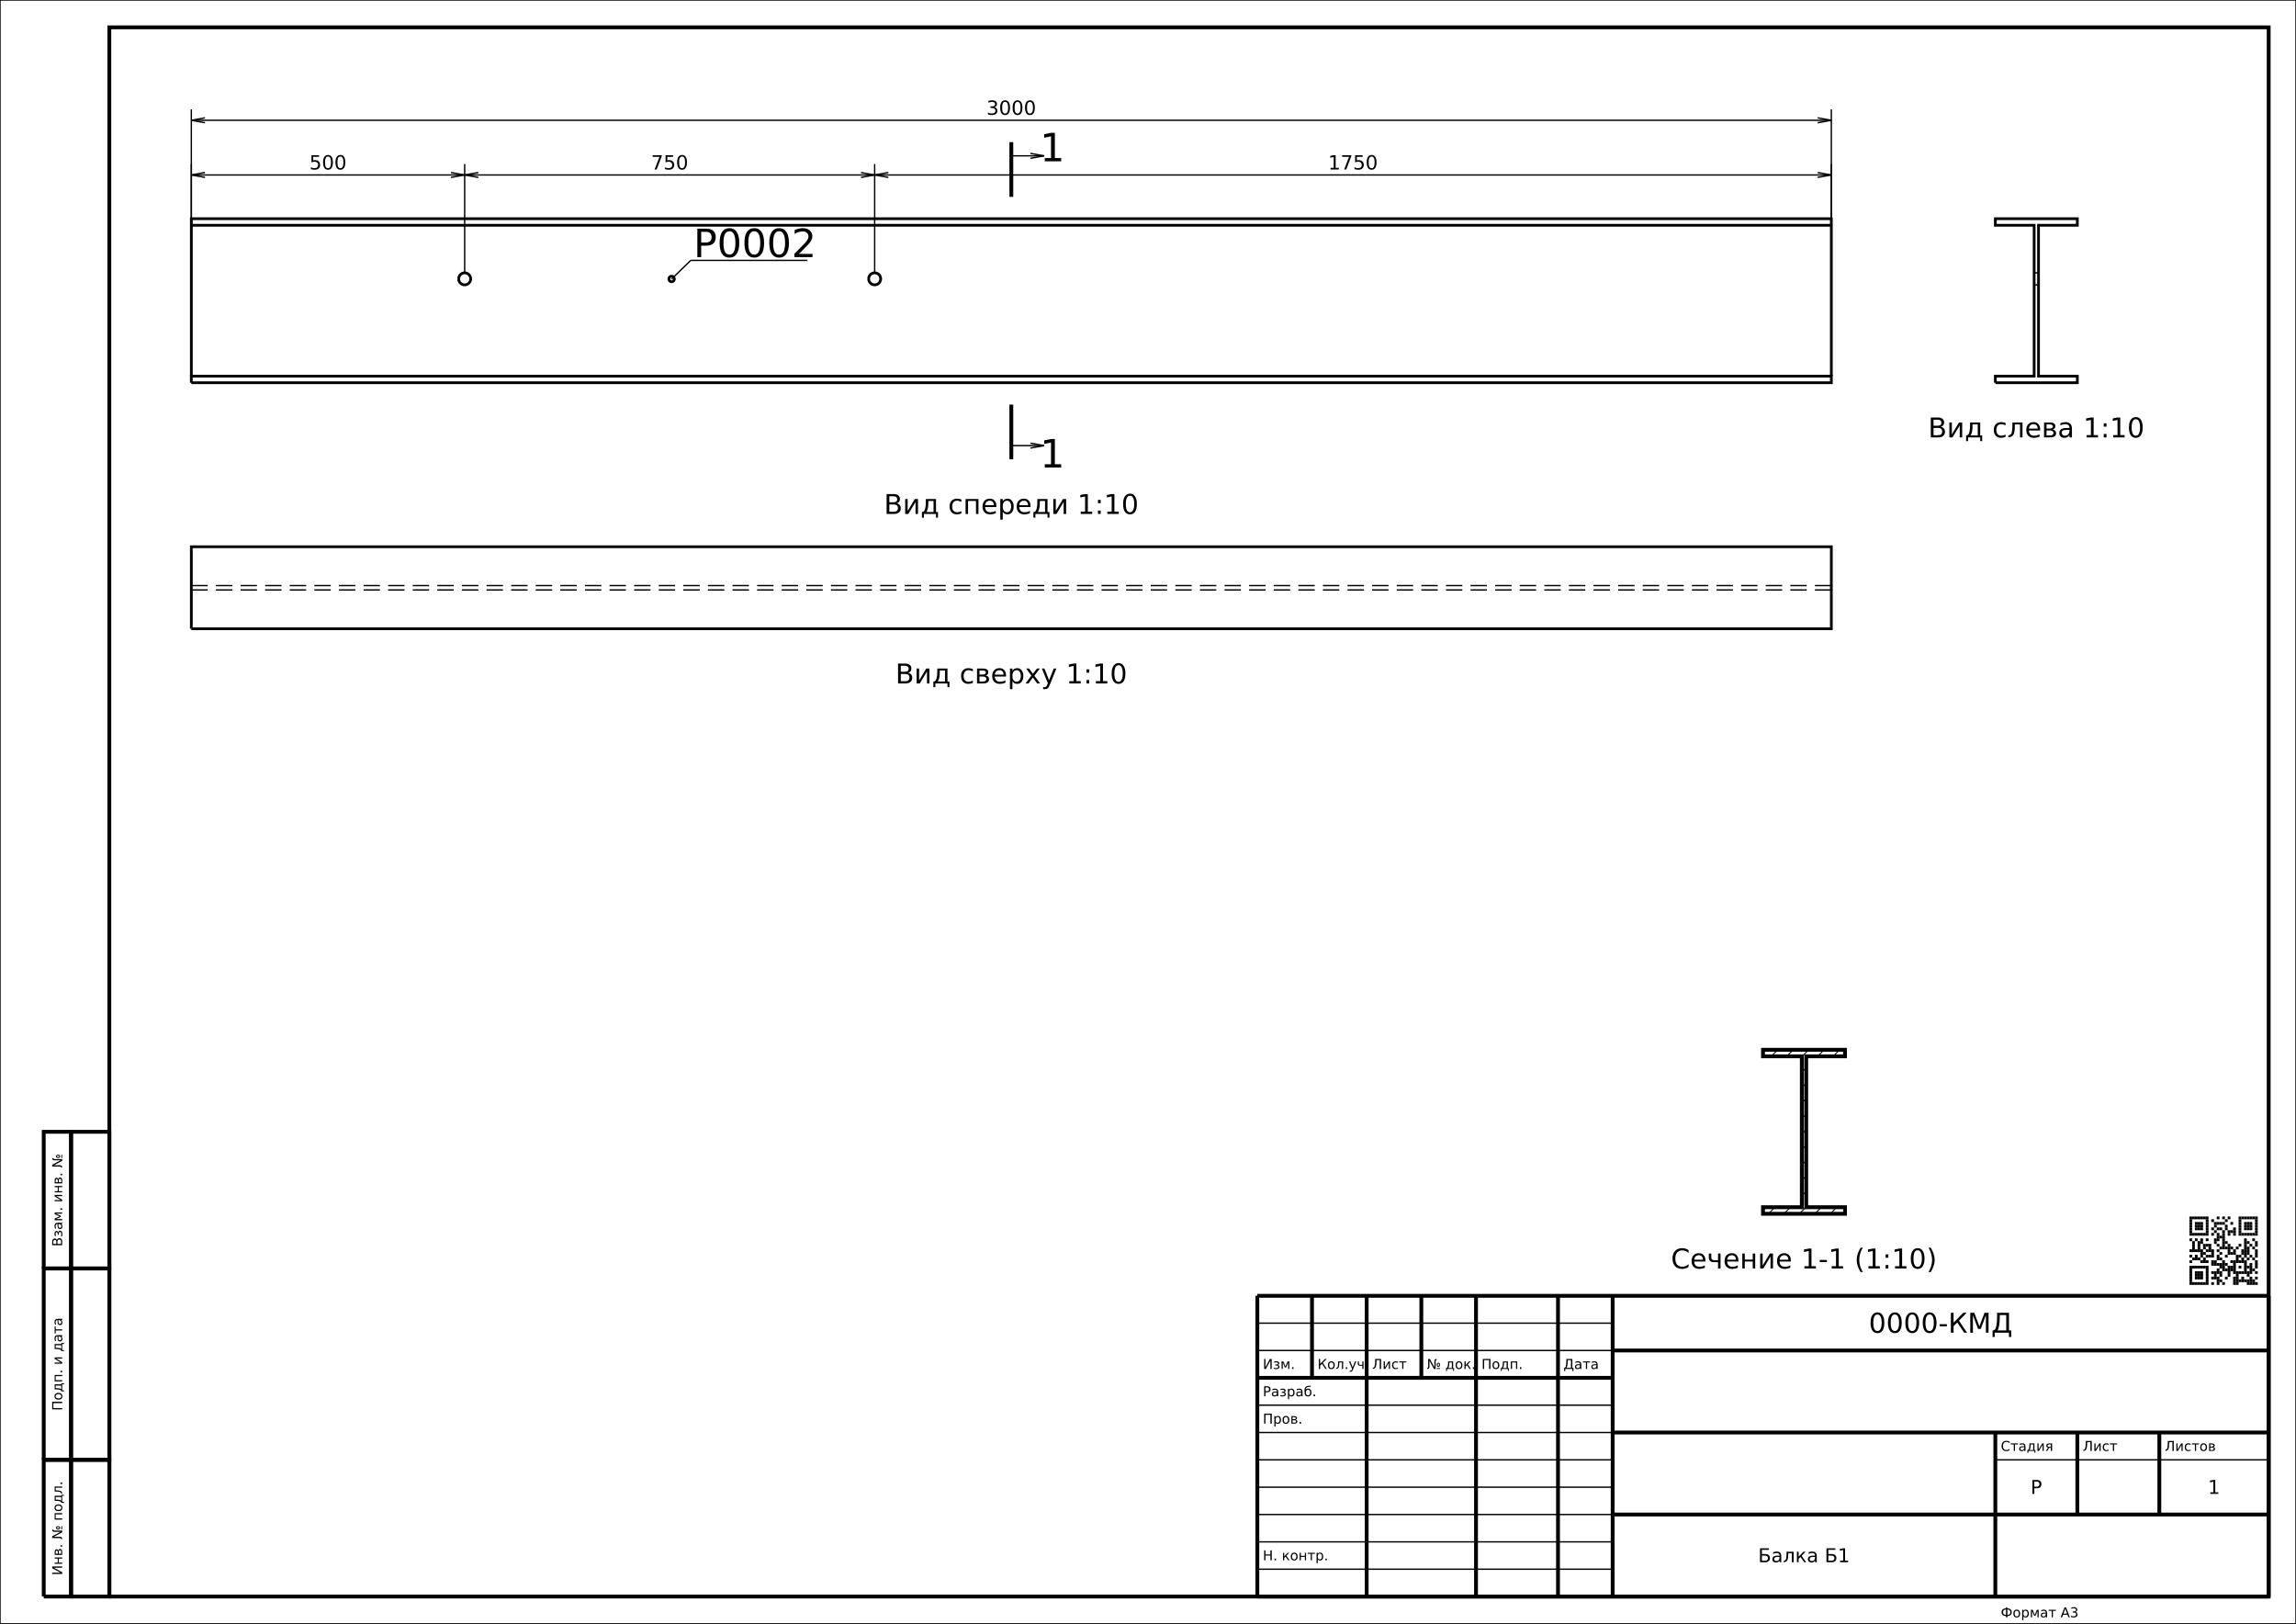
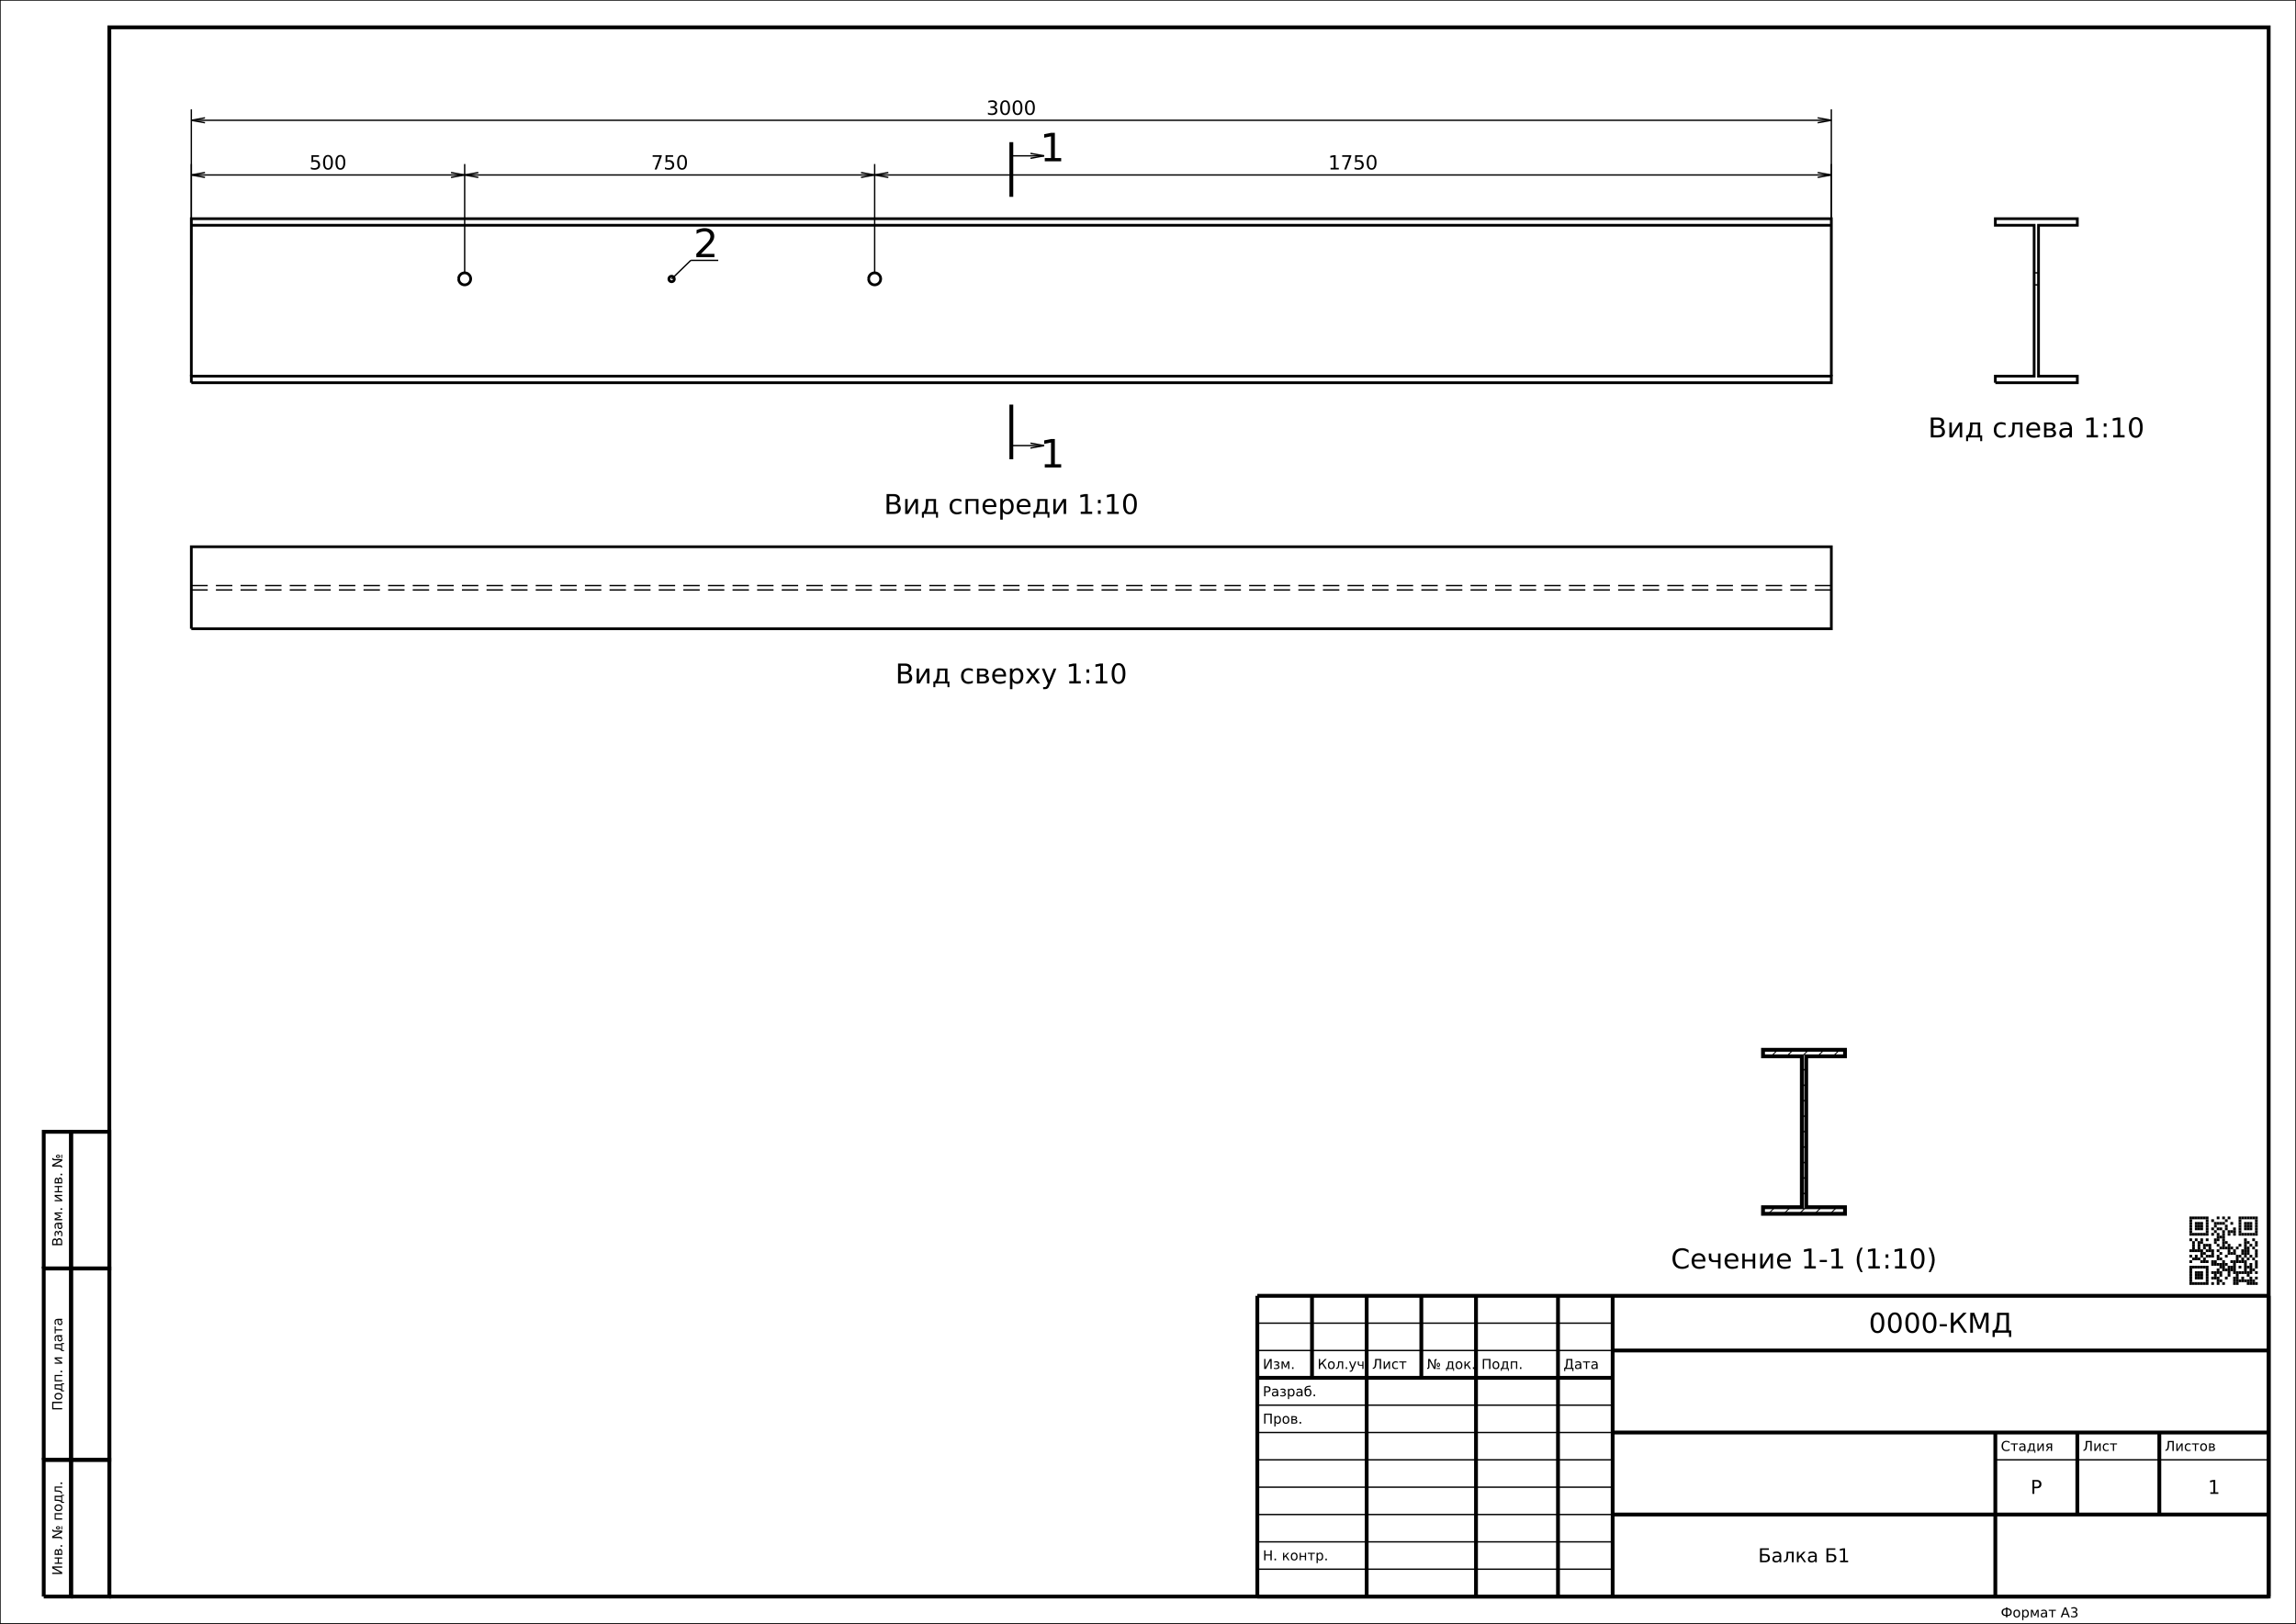
<svg xmlns="http://www.w3.org/2000/svg" width="420mm" height="297mm" viewBox="0 0 420 297" font-family="DejaVu Sans, Arial, sans-serif" data-drawing="900">
  <rect width="420" height="297" fill="#fff" />
  <polyline class="Thin" points="0,297 420,297 420,0 0,0 0,297" fill="none" stroke="#000" stroke-width="0.25" />
  <polyline class="Frame" points="20,292 415,292 415,5 20,5 20,292" fill="none" stroke="#000" stroke-width="0.7" />
  <polyline class="Frame" points="230,292 415,292" fill="none" stroke="#000" stroke-width="0.7" />
  <polyline class="Frame" points="415,292 415,237" fill="none" stroke="#000" stroke-width="0.7" />
  <polyline class="Frame" points="415,237 230,237" fill="none" stroke="#000" stroke-width="0.7" />
  <polyline class="Frame" points="230,237 230,292" fill="none" stroke="#000" stroke-width="0.7" />
  <polyline class="Thin" points="230,287 295,287" fill="none" stroke="#000" stroke-width="0.25" />
  <polyline class="Thin" points="230,282 295,282" fill="none" stroke="#000" stroke-width="0.25" />
  <polyline class="Thin" points="230,277 295,277" fill="none" stroke="#000" stroke-width="0.25" />
  <polyline class="Thin" points="230,272 295,272" fill="none" stroke="#000" stroke-width="0.25" />
  <polyline class="Thin" points="230,267 295,267" fill="none" stroke="#000" stroke-width="0.25" />
  <polyline class="Thin" points="230,262 295,262" fill="none" stroke="#000" stroke-width="0.25" />
  <polyline class="Thin" points="230,257 295,257" fill="none" stroke="#000" stroke-width="0.25" />
  <polyline class="Frame" points="230,252 295,252" fill="none" stroke="#000" stroke-width="0.7" />
  <polyline class="Thin" points="230,247 295,247" fill="none" stroke="#000" stroke-width="0.25" />
  <polyline class="Thin" points="230,242 295,242" fill="none" stroke="#000" stroke-width="0.25" />
  <polyline class="Frame" points="240,252 240,237" fill="none" stroke="#000" stroke-width="0.7" />
  <polyline class="Frame" points="260,252 260,237" fill="none" stroke="#000" stroke-width="0.7" />
  <polyline class="Frame" points="250,292 250,237" fill="none" stroke="#000" stroke-width="0.7" />
  <polyline class="Frame" points="270,292 270,237" fill="none" stroke="#000" stroke-width="0.7" />
  <polyline class="Frame" points="285,292 285,237" fill="none" stroke="#000" stroke-width="0.7" />
  <polyline class="Frame" points="295,292 295,237" fill="none" stroke="#000" stroke-width="0.7" />
  <polyline class="Frame" points="295,247 415,247" fill="none" stroke="#000" stroke-width="0.7" />
  <polyline class="Frame" points="295,262 415,262" fill="none" stroke="#000" stroke-width="0.7" />
  <polyline class="Thin" points="365,267 415,267" fill="none" stroke="#000" stroke-width="0.25" />
  <polyline class="Frame" points="295,277 415,277" fill="none" stroke="#000" stroke-width="0.7" />
  <polyline class="Frame" points="365,292 365,262" fill="none" stroke="#000" stroke-width="0.7" />
  <polyline class="Frame" points="380,277 380,262" fill="none" stroke="#000" stroke-width="0.7" />
  <polyline class="Frame" points="395,277 395,262" fill="none" stroke="#000" stroke-width="0.7" />
  <polyline class="Frame" points="8,292 13,292 13,267 8,267 8,292" fill="none" stroke="#000" stroke-width="0.7" />
  <polyline class="Frame" points="13,292 20,292 20,267 13,267 13,292" fill="none" stroke="#000" stroke-width="0.7" />
  <polyline class="Frame" points="8,267 13,267 13,232 8,232 8,267" fill="none" stroke="#000" stroke-width="0.7" />
  <polyline class="Frame" points="13,267 20,267 20,232 13,232 13,267" fill="none" stroke="#000" stroke-width="0.7" />
  <polyline class="Frame" points="8,232 13,232 13,207 8,207 8,232" fill="none" stroke="#000" stroke-width="0.7" />
  <polyline class="Frame" points="13,232 20,232 20,207 13,207 13,232" fill="none" stroke="#000" stroke-width="0.7" />
  <rect x="400.5" y="222.5" width="0.5" height="0.5" fill="#000" />
  <rect x="401" y="222.5" width="0.5" height="0.5" fill="#000" />
  <rect x="401.5" y="222.5" width="0.5" height="0.5" fill="#000" />
  <rect x="402" y="222.5" width="0.5" height="0.5" fill="#000" />
  <rect x="402.5" y="222.5" width="0.5" height="0.5" fill="#000" />
  <rect x="403" y="222.5" width="0.5" height="0.5" fill="#000" />
  <rect x="403.5" y="222.5" width="0.5" height="0.5" fill="#000" />
  <rect x="405.5" y="222.5" width="0.5" height="0.5" fill="#000" />
  <rect x="406.5" y="222.5" width="0.5" height="0.5" fill="#000" />
  <rect x="407.5" y="222.5" width="0.5" height="0.5" fill="#000" />
  <rect x="409.5" y="222.5" width="0.5" height="0.5" fill="#000" />
  <rect x="410" y="222.5" width="0.5" height="0.5" fill="#000" />
  <rect x="410.5" y="222.5" width="0.5" height="0.5" fill="#000" />
  <rect x="411" y="222.5" width="0.5" height="0.5" fill="#000" />
  <rect x="411.5" y="222.5" width="0.5" height="0.5" fill="#000" />
  <rect x="412" y="222.5" width="0.5" height="0.5" fill="#000" />
  <rect x="412.5" y="222.5" width="0.5" height="0.5" fill="#000" />
  <rect x="400.5" y="223" width="0.5" height="0.5" fill="#000" />
  <rect x="403.5" y="223" width="0.5" height="0.5" fill="#000" />
  <rect x="404.5" y="223" width="0.5" height="0.5" fill="#000" />
  <rect x="407" y="223" width="0.5" height="0.5" fill="#000" />
  <rect x="409.5" y="223" width="0.5" height="0.5" fill="#000" />
  <rect x="412.5" y="223" width="0.5" height="0.5" fill="#000" />
  <rect x="400.5" y="223.5" width="0.5" height="0.5" fill="#000" />
  <rect x="401.5" y="223.5" width="0.5" height="0.5" fill="#000" />
  <rect x="402" y="223.5" width="0.5" height="0.5" fill="#000" />
  <rect x="402.5" y="223.5" width="0.5" height="0.5" fill="#000" />
  <rect x="403.5" y="223.5" width="0.5" height="0.5" fill="#000" />
  <rect x="405" y="223.5" width="0.5" height="0.5" fill="#000" />
  <rect x="405.5" y="223.5" width="0.5" height="0.5" fill="#000" />
  <rect x="406" y="223.5" width="0.5" height="0.5" fill="#000" />
  <rect x="406.5" y="223.5" width="0.5" height="0.5" fill="#000" />
  <rect x="408" y="223.5" width="0.5" height="0.5" fill="#000" />
  <rect x="409.5" y="223.5" width="0.5" height="0.5" fill="#000" />
  <rect x="410.5" y="223.5" width="0.5" height="0.5" fill="#000" />
  <rect x="411" y="223.5" width="0.5" height="0.5" fill="#000" />
  <rect x="411.5" y="223.5" width="0.5" height="0.5" fill="#000" />
  <rect x="412.5" y="223.5" width="0.5" height="0.5" fill="#000" />
  <rect x="400.5" y="224" width="0.5" height="0.5" fill="#000" />
  <rect x="401.5" y="224" width="0.5" height="0.5" fill="#000" />
  <rect x="402" y="224" width="0.5" height="0.5" fill="#000" />
  <rect x="402.5" y="224" width="0.5" height="0.5" fill="#000" />
  <rect x="403.5" y="224" width="0.5" height="0.5" fill="#000" />
  <rect x="405" y="224" width="0.5" height="0.5" fill="#000" />
  <rect x="407" y="224" width="0.5" height="0.5" fill="#000" />
  <rect x="409.5" y="224" width="0.5" height="0.5" fill="#000" />
  <rect x="410.5" y="224" width="0.5" height="0.5" fill="#000" />
  <rect x="411" y="224" width="0.5" height="0.5" fill="#000" />
  <rect x="411.5" y="224" width="0.5" height="0.5" fill="#000" />
  <rect x="412.5" y="224" width="0.5" height="0.5" fill="#000" />
  <rect x="400.5" y="224.5" width="0.5" height="0.5" fill="#000" />
  <rect x="401.5" y="224.5" width="0.5" height="0.5" fill="#000" />
  <rect x="402" y="224.5" width="0.5" height="0.5" fill="#000" />
  <rect x="402.5" y="224.5" width="0.5" height="0.5" fill="#000" />
  <rect x="403.5" y="224.5" width="0.5" height="0.5" fill="#000" />
  <rect x="404.5" y="224.5" width="0.5" height="0.5" fill="#000" />
  <rect x="405.5" y="224.5" width="0.5" height="0.5" fill="#000" />
  <rect x="406" y="224.5" width="0.5" height="0.5" fill="#000" />
  <rect x="407" y="224.5" width="0.5" height="0.5" fill="#000" />
  <rect x="408.5" y="224.5" width="0.5" height="0.5" fill="#000" />
  <rect x="409.5" y="224.5" width="0.5" height="0.5" fill="#000" />
  <rect x="410.5" y="224.5" width="0.5" height="0.5" fill="#000" />
  <rect x="411" y="224.5" width="0.5" height="0.5" fill="#000" />
  <rect x="411.5" y="224.5" width="0.5" height="0.5" fill="#000" />
  <rect x="412.5" y="224.5" width="0.5" height="0.5" fill="#000" />
  <rect x="400.5" y="225" width="0.5" height="0.5" fill="#000" />
  <rect x="403.5" y="225" width="0.5" height="0.5" fill="#000" />
  <rect x="405" y="225" width="0.5" height="0.5" fill="#000" />
  <rect x="406.5" y="225" width="0.5" height="0.5" fill="#000" />
  <rect x="407.5" y="225" width="0.5" height="0.5" fill="#000" />
  <rect x="408" y="225" width="0.5" height="0.5" fill="#000" />
  <rect x="408.5" y="225" width="0.5" height="0.5" fill="#000" />
  <rect x="409.5" y="225" width="0.5" height="0.5" fill="#000" />
  <rect x="412.5" y="225" width="0.5" height="0.5" fill="#000" />
  <rect x="400.5" y="225.5" width="0.5" height="0.5" fill="#000" />
  <rect x="401" y="225.5" width="0.5" height="0.5" fill="#000" />
  <rect x="401.5" y="225.5" width="0.5" height="0.5" fill="#000" />
  <rect x="402" y="225.5" width="0.5" height="0.5" fill="#000" />
  <rect x="402.5" y="225.5" width="0.5" height="0.5" fill="#000" />
  <rect x="403" y="225.5" width="0.5" height="0.5" fill="#000" />
  <rect x="403.5" y="225.5" width="0.5" height="0.5" fill="#000" />
  <rect x="404.5" y="225.5" width="0.5" height="0.5" fill="#000" />
  <rect x="405.5" y="225.5" width="0.5" height="0.5" fill="#000" />
  <rect x="406.5" y="225.5" width="0.5" height="0.5" fill="#000" />
  <rect x="407.5" y="225.5" width="0.5" height="0.5" fill="#000" />
  <rect x="408.5" y="225.5" width="0.5" height="0.5" fill="#000" />
  <rect x="409.5" y="225.5" width="0.5" height="0.5" fill="#000" />
  <rect x="410" y="225.5" width="0.5" height="0.5" fill="#000" />
  <rect x="410.5" y="225.5" width="0.5" height="0.5" fill="#000" />
  <rect x="411" y="225.5" width="0.5" height="0.5" fill="#000" />
  <rect x="411.5" y="225.5" width="0.5" height="0.5" fill="#000" />
  <rect x="412" y="225.5" width="0.5" height="0.5" fill="#000" />
  <rect x="412.5" y="225.5" width="0.5" height="0.5" fill="#000" />
  <rect x="405.5" y="226" width="0.5" height="0.5" fill="#000" />
  <rect x="406" y="226" width="0.5" height="0.5" fill="#000" />
  <rect x="406.5" y="226" width="0.5" height="0.5" fill="#000" />
  <rect x="400.5" y="226.5" width="0.5" height="0.5" fill="#000" />
  <rect x="401.5" y="226.5" width="0.5" height="0.5" fill="#000" />
  <rect x="402.5" y="226.5" width="0.5" height="0.5" fill="#000" />
  <rect x="403.5" y="226.5" width="0.5" height="0.5" fill="#000" />
  <rect x="405" y="226.5" width="0.5" height="0.5" fill="#000" />
  <rect x="405.5" y="226.5" width="0.5" height="0.5" fill="#000" />
  <rect x="406.5" y="226.5" width="0.5" height="0.5" fill="#000" />
  <rect x="410.5" y="226.5" width="0.5" height="0.5" fill="#000" />
  <rect x="412" y="226.5" width="0.5" height="0.5" fill="#000" />
  <rect x="401" y="227" width="0.5" height="0.5" fill="#000" />
  <rect x="402" y="227" width="0.5" height="0.5" fill="#000" />
  <rect x="402.5" y="227" width="0.5" height="0.5" fill="#000" />
  <rect x="405" y="227" width="0.5" height="0.5" fill="#000" />
  <rect x="406.5" y="227" width="0.5" height="0.5" fill="#000" />
  <rect x="407" y="227" width="0.5" height="0.5" fill="#000" />
  <rect x="410.5" y="227" width="0.5" height="0.5" fill="#000" />
  <rect x="411" y="227" width="0.5" height="0.5" fill="#000" />
  <rect x="412.5" y="227" width="0.5" height="0.5" fill="#000" />
  <rect x="401" y="227.5" width="0.5" height="0.5" fill="#000" />
  <rect x="402" y="227.5" width="0.5" height="0.5" fill="#000" />
  <rect x="403" y="227.5" width="0.5" height="0.5" fill="#000" />
  <rect x="403.5" y="227.5" width="0.5" height="0.5" fill="#000" />
  <rect x="404" y="227.5" width="0.5" height="0.5" fill="#000" />
  <rect x="405.5" y="227.5" width="0.5" height="0.5" fill="#000" />
  <rect x="406.5" y="227.5" width="0.5" height="0.5" fill="#000" />
  <rect x="407.5" y="227.5" width="0.5" height="0.5" fill="#000" />
  <rect x="409.5" y="227.5" width="0.5" height="0.5" fill="#000" />
  <rect x="410.5" y="227.5" width="0.5" height="0.5" fill="#000" />
  <rect x="411.5" y="227.5" width="0.5" height="0.5" fill="#000" />
  <rect x="412.5" y="227.5" width="0.5" height="0.5" fill="#000" />
  <rect x="401" y="228" width="0.5" height="0.5" fill="#000" />
  <rect x="402" y="228" width="0.5" height="0.5" fill="#000" />
  <rect x="403" y="228" width="0.5" height="0.5" fill="#000" />
  <rect x="404" y="228" width="0.5" height="0.5" fill="#000" />
  <rect x="406" y="228" width="0.5" height="0.5" fill="#000" />
  <rect x="406.5" y="228" width="0.5" height="0.5" fill="#000" />
  <rect x="407" y="228" width="0.5" height="0.5" fill="#000" />
  <rect x="407.5" y="228" width="0.5" height="0.5" fill="#000" />
  <rect x="408" y="228" width="0.5" height="0.5" fill="#000" />
  <rect x="409" y="228" width="0.5" height="0.5" fill="#000" />
  <rect x="410.5" y="228" width="0.5" height="0.5" fill="#000" />
  <rect x="411" y="228" width="0.5" height="0.5" fill="#000" />
  <rect x="412" y="228" width="0.5" height="0.5" fill="#000" />
  <rect x="400.5" y="228.5" width="0.5" height="0.5" fill="#000" />
  <rect x="401" y="228.5" width="0.5" height="0.5" fill="#000" />
  <rect x="401.5" y="228.5" width="0.5" height="0.5" fill="#000" />
  <rect x="402" y="228.5" width="0.5" height="0.5" fill="#000" />
  <rect x="402.5" y="228.5" width="0.5" height="0.5" fill="#000" />
  <rect x="403.5" y="228.5" width="0.5" height="0.5" fill="#000" />
  <rect x="404" y="228.5" width="0.5" height="0.5" fill="#000" />
  <rect x="404.5" y="228.5" width="0.5" height="0.5" fill="#000" />
  <rect x="405.5" y="228.5" width="0.5" height="0.5" fill="#000" />
  <rect x="407.5" y="228.5" width="0.5" height="0.5" fill="#000" />
  <rect x="408.5" y="228.5" width="0.5" height="0.5" fill="#000" />
  <rect x="410" y="228.5" width="0.5" height="0.5" fill="#000" />
  <rect x="410.5" y="228.5" width="0.5" height="0.5" fill="#000" />
  <rect x="411" y="228.5" width="0.5" height="0.5" fill="#000" />
  <rect x="412.5" y="228.5" width="0.5" height="0.5" fill="#000" />
  <rect x="402.5" y="229" width="0.5" height="0.5" fill="#000" />
  <rect x="403" y="229" width="0.5" height="0.5" fill="#000" />
  <rect x="404.5" y="229" width="0.5" height="0.5" fill="#000" />
  <rect x="406" y="229" width="0.5" height="0.5" fill="#000" />
  <rect x="407.5" y="229" width="0.5" height="0.5" fill="#000" />
  <rect x="408" y="229" width="0.5" height="0.5" fill="#000" />
  <rect x="408.5" y="229" width="0.5" height="0.5" fill="#000" />
  <rect x="410" y="229" width="0.5" height="0.5" fill="#000" />
  <rect x="410.5" y="229" width="0.5" height="0.5" fill="#000" />
  <rect x="411" y="229" width="0.5" height="0.5" fill="#000" />
  <rect x="412.5" y="229" width="0.5" height="0.5" fill="#000" />
  <rect x="400.5" y="229.5" width="0.5" height="0.5" fill="#000" />
  <rect x="401.5" y="229.5" width="0.5" height="0.5" fill="#000" />
  <rect x="402.5" y="229.5" width="0.5" height="0.5" fill="#000" />
  <rect x="403.5" y="229.5" width="0.5" height="0.5" fill="#000" />
  <rect x="404" y="229.5" width="0.5" height="0.5" fill="#000" />
  <rect x="404.5" y="229.5" width="0.5" height="0.5" fill="#000" />
  <rect x="405.5" y="229.5" width="0.5" height="0.5" fill="#000" />
  <rect x="407" y="229.5" width="0.5" height="0.5" fill="#000" />
  <rect x="409" y="229.5" width="0.5" height="0.5" fill="#000" />
  <rect x="409.5" y="229.5" width="0.5" height="0.5" fill="#000" />
  <rect x="410.5" y="229.5" width="0.5" height="0.5" fill="#000" />
  <rect x="411.5" y="229.5" width="0.5" height="0.5" fill="#000" />
  <rect x="412.5" y="229.5" width="0.5" height="0.5" fill="#000" />
  <rect x="401" y="230" width="0.5" height="0.5" fill="#000" />
  <rect x="401.5" y="230" width="0.5" height="0.5" fill="#000" />
  <rect x="402" y="230" width="0.5" height="0.5" fill="#000" />
  <rect x="403" y="230" width="0.5" height="0.5" fill="#000" />
  <rect x="405.5" y="230" width="0.5" height="0.5" fill="#000" />
  <rect x="406" y="230" width="0.5" height="0.5" fill="#000" />
  <rect x="409" y="230" width="0.5" height="0.5" fill="#000" />
  <rect x="410" y="230" width="0.5" height="0.5" fill="#000" />
  <rect x="411" y="230" width="0.5" height="0.5" fill="#000" />
  <rect x="412" y="230" width="0.5" height="0.5" fill="#000" />
  <rect x="400.5" y="230.5" width="0.5" height="0.5" fill="#000" />
  <rect x="402.5" y="230.5" width="0.5" height="0.5" fill="#000" />
  <rect x="403" y="230.5" width="0.5" height="0.5" fill="#000" />
  <rect x="403.5" y="230.5" width="0.5" height="0.5" fill="#000" />
  <rect x="404.5" y="230.5" width="0.5" height="0.5" fill="#000" />
  <rect x="405" y="230.5" width="0.5" height="0.5" fill="#000" />
  <rect x="406.5" y="230.5" width="0.5" height="0.5" fill="#000" />
  <rect x="408" y="230.5" width="0.5" height="0.5" fill="#000" />
  <rect x="408.5" y="230.5" width="0.5" height="0.5" fill="#000" />
  <rect x="409" y="230.5" width="0.5" height="0.5" fill="#000" />
  <rect x="409.5" y="230.5" width="0.5" height="0.5" fill="#000" />
  <rect x="410" y="230.5" width="0.5" height="0.5" fill="#000" />
  <rect x="410.5" y="230.5" width="0.5" height="0.5" fill="#000" />
  <rect x="412.5" y="230.5" width="0.5" height="0.5" fill="#000" />
  <rect x="404.5" y="231" width="0.5" height="0.5" fill="#000" />
  <rect x="405" y="231" width="0.5" height="0.5" fill="#000" />
  <rect x="405.5" y="231" width="0.5" height="0.5" fill="#000" />
  <rect x="406" y="231" width="0.5" height="0.5" fill="#000" />
  <rect x="406.5" y="231" width="0.5" height="0.5" fill="#000" />
  <rect x="407" y="231" width="0.5" height="0.5" fill="#000" />
  <rect x="408.5" y="231" width="0.5" height="0.5" fill="#000" />
  <rect x="410.5" y="231" width="0.5" height="0.5" fill="#000" />
  <rect x="411.5" y="231" width="0.5" height="0.5" fill="#000" />
  <rect x="412.5" y="231" width="0.5" height="0.5" fill="#000" />
  <rect x="400.5" y="231.5" width="0.5" height="0.5" fill="#000" />
  <rect x="401" y="231.5" width="0.5" height="0.5" fill="#000" />
  <rect x="401.5" y="231.5" width="0.5" height="0.5" fill="#000" />
  <rect x="402" y="231.5" width="0.5" height="0.5" fill="#000" />
  <rect x="402.5" y="231.5" width="0.5" height="0.5" fill="#000" />
  <rect x="403" y="231.5" width="0.5" height="0.5" fill="#000" />
  <rect x="403.5" y="231.5" width="0.5" height="0.5" fill="#000" />
  <rect x="406" y="231.5" width="0.5" height="0.5" fill="#000" />
  <rect x="406.5" y="231.5" width="0.5" height="0.5" fill="#000" />
  <rect x="407.5" y="231.5" width="0.5" height="0.5" fill="#000" />
  <rect x="408" y="231.5" width="0.5" height="0.5" fill="#000" />
  <rect x="408.5" y="231.5" width="0.5" height="0.5" fill="#000" />
  <rect x="409.5" y="231.5" width="0.5" height="0.5" fill="#000" />
  <rect x="410.5" y="231.5" width="0.5" height="0.5" fill="#000" />
  <rect x="411" y="231.5" width="0.5" height="0.5" fill="#000" />
  <rect x="411.5" y="231.5" width="0.5" height="0.5" fill="#000" />
  <rect x="412.5" y="231.5" width="0.5" height="0.5" fill="#000" />
  <rect x="400.5" y="232" width="0.5" height="0.5" fill="#000" />
  <rect x="403.5" y="232" width="0.5" height="0.5" fill="#000" />
  <rect x="405.5" y="232" width="0.5" height="0.5" fill="#000" />
  <rect x="406.5" y="232" width="0.5" height="0.5" fill="#000" />
  <rect x="407" y="232" width="0.5" height="0.5" fill="#000" />
  <rect x="407.5" y="232" width="0.5" height="0.5" fill="#000" />
  <rect x="408" y="232" width="0.5" height="0.5" fill="#000" />
  <rect x="408.5" y="232" width="0.5" height="0.5" fill="#000" />
  <rect x="410.5" y="232" width="0.5" height="0.5" fill="#000" />
  <rect x="411.5" y="232" width="0.5" height="0.5" fill="#000" />
  <rect x="412" y="232" width="0.5" height="0.5" fill="#000" />
  <rect x="400.5" y="232.5" width="0.5" height="0.5" fill="#000" />
  <rect x="401.5" y="232.5" width="0.5" height="0.5" fill="#000" />
  <rect x="402" y="232.5" width="0.5" height="0.5" fill="#000" />
  <rect x="402.5" y="232.5" width="0.5" height="0.5" fill="#000" />
  <rect x="403.5" y="232.5" width="0.5" height="0.5" fill="#000" />
  <rect x="404.5" y="232.5" width="0.5" height="0.5" fill="#000" />
  <rect x="405" y="232.5" width="0.5" height="0.5" fill="#000" />
  <rect x="405.5" y="232.5" width="0.5" height="0.5" fill="#000" />
  <rect x="406" y="232.5" width="0.5" height="0.5" fill="#000" />
  <rect x="407.5" y="232.5" width="0.5" height="0.5" fill="#000" />
  <rect x="408.5" y="232.5" width="0.5" height="0.5" fill="#000" />
  <rect x="409" y="232.5" width="0.5" height="0.5" fill="#000" />
  <rect x="409.5" y="232.5" width="0.5" height="0.5" fill="#000" />
  <rect x="410" y="232.5" width="0.5" height="0.5" fill="#000" />
  <rect x="410.5" y="232.5" width="0.5" height="0.5" fill="#000" />
  <rect x="411" y="232.5" width="0.5" height="0.5" fill="#000" />
  <rect x="411.5" y="232.5" width="0.5" height="0.5" fill="#000" />
  <rect x="412.5" y="232.5" width="0.5" height="0.5" fill="#000" />
  <rect x="400.5" y="233" width="0.5" height="0.5" fill="#000" />
  <rect x="401.5" y="233" width="0.5" height="0.5" fill="#000" />
  <rect x="402" y="233" width="0.5" height="0.5" fill="#000" />
  <rect x="402.5" y="233" width="0.5" height="0.5" fill="#000" />
  <rect x="403.5" y="233" width="0.5" height="0.5" fill="#000" />
  <rect x="405" y="233" width="0.5" height="0.5" fill="#000" />
  <rect x="406" y="233" width="0.5" height="0.5" fill="#000" />
  <rect x="407.5" y="233" width="0.5" height="0.5" fill="#000" />
  <rect x="409" y="233" width="0.5" height="0.5" fill="#000" />
  <rect x="411" y="233" width="0.5" height="0.5" fill="#000" />
  <rect x="400.5" y="233.5" width="0.5" height="0.5" fill="#000" />
  <rect x="401.5" y="233.5" width="0.5" height="0.5" fill="#000" />
  <rect x="402" y="233.5" width="0.5" height="0.5" fill="#000" />
  <rect x="402.5" y="233.5" width="0.5" height="0.5" fill="#000" />
  <rect x="403.5" y="233.5" width="0.5" height="0.5" fill="#000" />
  <rect x="404.5" y="233.5" width="0.5" height="0.5" fill="#000" />
  <rect x="405" y="233.5" width="0.5" height="0.5" fill="#000" />
  <rect x="405.5" y="233.5" width="0.5" height="0.5" fill="#000" />
  <rect x="407" y="233.5" width="0.5" height="0.5" fill="#000" />
  <rect x="408.5" y="233.5" width="0.5" height="0.5" fill="#000" />
  <rect x="409" y="233.5" width="0.5" height="0.5" fill="#000" />
  <rect x="410" y="233.5" width="0.5" height="0.5" fill="#000" />
  <rect x="411.5" y="233.5" width="0.5" height="0.5" fill="#000" />
  <rect x="412.5" y="233.5" width="0.5" height="0.5" fill="#000" />
  <rect x="400.5" y="234" width="0.5" height="0.5" fill="#000" />
  <rect x="403.5" y="234" width="0.5" height="0.5" fill="#000" />
  <rect x="405.5" y="234" width="0.5" height="0.5" fill="#000" />
  <rect x="406" y="234" width="0.5" height="0.5" fill="#000" />
  <rect x="408.5" y="234" width="0.5" height="0.5" fill="#000" />
  <rect x="409" y="234" width="0.5" height="0.5" fill="#000" />
  <rect x="409.5" y="234" width="0.5" height="0.5" fill="#000" />
  <rect x="410" y="234" width="0.5" height="0.5" fill="#000" />
  <rect x="410.5" y="234" width="0.5" height="0.5" fill="#000" />
  <rect x="411" y="234" width="0.5" height="0.5" fill="#000" />
  <rect x="411.5" y="234" width="0.5" height="0.5" fill="#000" />
  <rect x="412" y="234" width="0.5" height="0.5" fill="#000" />
  <rect x="400.5" y="234.5" width="0.5" height="0.5" fill="#000" />
  <rect x="401" y="234.5" width="0.5" height="0.5" fill="#000" />
  <rect x="401.5" y="234.5" width="0.5" height="0.5" fill="#000" />
  <rect x="402" y="234.5" width="0.5" height="0.5" fill="#000" />
  <rect x="402.5" y="234.5" width="0.5" height="0.5" fill="#000" />
  <rect x="403" y="234.5" width="0.5" height="0.5" fill="#000" />
  <rect x="403.5" y="234.5" width="0.5" height="0.5" fill="#000" />
  <rect x="404.5" y="234.5" width="0.5" height="0.5" fill="#000" />
  <rect x="405.5" y="234.5" width="0.5" height="0.5" fill="#000" />
  <rect x="406.5" y="234.5" width="0.5" height="0.5" fill="#000" />
  <rect x="408.5" y="234.5" width="0.5" height="0.5" fill="#000" />
  <rect x="409" y="234.5" width="0.5" height="0.5" fill="#000" />
  <rect x="411" y="234.5" width="0.5" height="0.5" fill="#000" />
  <rect x="411.5" y="234.5" width="0.5" height="0.5" fill="#000" />
  <rect x="412" y="234.5" width="0.5" height="0.5" fill="#000" />
  <rect x="412.5" y="234.5" width="0.5" height="0.5" fill="#000" />
  <g class="view" data-view="1">
    <polyline class="Visible" data-object="8" points="35,70 35,68.8 335,68.8 335,70 35,70" fill="none" stroke="#000" stroke-width="0.5" />
    <polyline class="Visible" data-object="8" points="35,68.8 35,40 335,40 335,68.8" fill="none" stroke="#000" stroke-width="0.5" />
    <polyline class="Visible" data-object="8" points="35,41.2 335,41.2" fill="none" stroke="#000" stroke-width="0.5" />
    <polyline class="Visible" data-object="8" points="83.9,51.003 83.921,50.786 83.982,50.583 84.081,50.395 84.219,50.226 84.387,50.087 84.574,49.986 84.783,49.922 85,49.9 85.217,49.922 85.42,49.983 85.613,50.087 85.777,50.221 85.915,50.39 86.015,50.577 86.078,50.779 86.1,50.997 86.08,51.208 86.018,51.417 85.919,51.605 85.781,51.774 85.618,51.91 85.426,52.014 85.217,52.078 85,52.1 84.789,52.08 84.58,52.017 84.393,51.917 84.223,51.779 84.088,51.616 83.985,51.423 83.922,51.221 83.9,51.003" fill="none" stroke="#000" stroke-width="0.5" />
    <polyline class="Visible" data-object="8" points="158.9,51.003 158.922,51.221 158.985,51.423 159.085,51.61 159.223,51.779 159.393,51.917 159.586,52.019 159.789,52.08 160.007,52.1 160.217,52.078 160.426,52.014 160.618,51.91 160.781,51.774 160.919,51.605 161.018,51.417 161.08,51.208 161.1,50.997 161.078,50.779 161.013,50.571 160.908,50.379 160.772,50.216 160.602,50.079 160.414,49.981 160.204,49.919 159.993,49.9 159.783,49.922 159.574,49.986 159.382,50.09 159.219,50.226 159.081,50.395 158.982,50.583 158.921,50.786 158.9,51.003" fill="none" stroke="#000" stroke-width="0.5" />
    <polyline class="Visible" points="123.358,51.023 123.354,50.958 123.341,50.893 123.32,50.832 123.291,50.773 123.255,50.719 123.211,50.669 123.162,50.626 123.108,50.59 123.049,50.561 122.987,50.54 122.923,50.527 122.858,50.523 122.793,50.527 122.728,50.54 122.666,50.561 122.608,50.59 122.553,50.626 122.504,50.669 122.461,50.719 122.425,50.773 122.396,50.832 122.375,50.893 122.362,50.958 122.358,51.023 122.362,51.088 122.375,51.152 122.396,51.214 122.425,51.273 122.461,51.327 122.504,51.376 122.553,51.42 122.608,51.456 122.666,51.485 122.728,51.506 122.793,51.519 122.858,51.523 122.923,51.519 122.987,51.506 123.049,51.485 123.108,51.456 123.162,51.42 123.211,51.376 123.255,51.327 123.291,51.273 123.32,51.214 123.341,51.152 123.354,51.088 123.358,51.023" fill="none" stroke="#000" stroke-width="0.5" />
    <polyline class="Section" points="185,74 185,84" fill="none" stroke="#000" stroke-width="0.7" />
    <polyline class="Section" points="185,36 185,26" fill="none" stroke="#000" stroke-width="0.7" />
    <polyline class="Thin" data-object="8" points="122.858,51.023 126.358,47.623" fill="none" stroke="#000" stroke-width="0.25" />
-     <polyline class="Thin" data-object="8" points="126.358,47.623 147.701,47.623" fill="none" stroke="#000" stroke-width="0.25" />
+     <polyline class="Thin" data-object="8" points="126.358,47.623 131.386,47.623" fill="none" stroke="#000" stroke-width="0.25" />
    <polyline class="Thin" points="185,81.5 191,81.5" fill="none" stroke="#000" stroke-width="0.25" />
    <polyline class="Thin" points="188.5,81.05 191,81.5 188.5,81.95" fill="none" stroke="#000" stroke-width="0.25" />
    <polyline class="Thin" points="185,28.5 191,28.5" fill="none" stroke="#000" stroke-width="0.25" />
    <polyline class="Thin" points="188.5,28.05 191,28.5 188.5,28.95" fill="none" stroke="#000" stroke-width="0.25" />
    <text x="185" y="94" font-size="5" text-anchor="middle" fill="#000">Вид спереди 1:10</text>
-     <text x="126.858" y="47.023" font-size="7.143" text-anchor="start" fill="#000" data-object="8">P0002</text>
+     <text x="126.858" y="47.023" font-size="7.143" text-anchor="start" fill="#000" data-object="8">2</text>
    <text x="192.5" y="85.5" font-size="7.143" text-anchor="middle" fill="#000">1</text>
    <text x="192.5" y="29.5" font-size="7.143" text-anchor="middle" fill="#000">1</text>
  </g>
  <g class="view" data-view="2">
    <polyline class="Hidden" data-object="8" points="35,107.9 335,107.9" fill="none" stroke="#000" stroke-width="0.25" stroke-dasharray="3 1.5" />
    <polyline class="Hidden" data-object="8" points="35,107.1 335,107.1" fill="none" stroke="#000" stroke-width="0.25" stroke-dasharray="3 1.5" />
    <polyline class="Visible" data-object="8" points="35,115 35,100 335,100 335,115 35,115" fill="none" stroke="#000" stroke-width="0.5" />
    <text x="185" y="125" font-size="5" text-anchor="middle" fill="#000">Вид сверху 1:10</text>
  </g>
  <g class="view" data-view="3">
    <polyline class="Hidden" data-object="8" points="372.1,52.1 372.9,52.1" fill="none" stroke="#000" stroke-width="0.25" stroke-dasharray="3 1.5" />
    <polyline class="Hidden" data-object="8" points="372.1,49.9 372.9,49.9" fill="none" stroke="#000" stroke-width="0.25" stroke-dasharray="3 1.5" />
    <polyline class="Visible" data-object="8" points="365,70 365,68.8 372.1,68.8 372.1,41.2 365,41.2 365,40 380,40 380,41.2 372.9,41.2 372.9,68.8 380,68.8 380,70 365,70" fill="none" stroke="#000" stroke-width="0.5" />
    <text x="372.5" y="80" font-size="5" text-anchor="middle" fill="#000">Вид слева 1:10</text>
  </g>
  <g class="view" data-view="4">
    <polyline class="Hatch" data-object="8" points="334.799,222 335.999,220.8" fill="none" stroke="#000" stroke-width="0.18" />
    <polyline class="Hatch" data-object="8" points="331.971,222 333.171,220.8" fill="none" stroke="#000" stroke-width="0.18" />
    <polyline class="Hatch" data-object="8" points="329.142,222 330.4,220.742" fill="none" stroke="#000" stroke-width="0.18" />
    <polyline class="Hatch" data-object="8" points="326.314,222 327.514,220.8" fill="none" stroke="#000" stroke-width="0.18" />
    <polyline class="Hatch" data-object="8" points="329.6,218.714 330.4,217.914" fill="none" stroke="#000" stroke-width="0.18" />
    <polyline class="Hatch" data-object="8" points="323.485,222 324.685,220.8" fill="none" stroke="#000" stroke-width="0.18" />
    <polyline class="Hatch" data-object="8" points="329.6,215.885 330.4,215.085" fill="none" stroke="#000" stroke-width="0.18" />
    <polyline class="Hatch" data-object="8" points="329.6,213.057 330.4,212.257" fill="none" stroke="#000" stroke-width="0.18" />
    <polyline class="Hatch" data-object="8" points="329.6,210.228 330.4,209.428" fill="none" stroke="#000" stroke-width="0.18" />
    <polyline class="Hatch" data-object="8" points="329.6,207.4 330.4,206.6" fill="none" stroke="#000" stroke-width="0.18" />
    <polyline class="Hatch" data-object="8" points="329.6,204.572 330.4,203.772" fill="none" stroke="#000" stroke-width="0.18" />
    <polyline class="Hatch" data-object="8" points="329.6,201.743 330.4,200.943" fill="none" stroke="#000" stroke-width="0.18" />
    <polyline class="Hatch" data-object="8" points="329.6,198.915 330.4,198.115" fill="none" stroke="#000" stroke-width="0.18" />
    <polyline class="Hatch" data-object="8" points="335.315,193.2 336.515,192" fill="none" stroke="#000" stroke-width="0.18" />
    <polyline class="Hatch" data-object="8" points="329.6,196.086 330.4,195.286" fill="none" stroke="#000" stroke-width="0.18" />
    <polyline class="Hatch" data-object="8" points="332.486,193.2 333.686,192" fill="none" stroke="#000" stroke-width="0.18" />
    <polyline class="Hatch" data-object="8" points="329.6,193.258 330.858,192" fill="none" stroke="#000" stroke-width="0.18" />
    <polyline class="Hatch" data-object="8" points="326.829,193.2 328.029,192" fill="none" stroke="#000" stroke-width="0.18" />
    <polyline class="Hatch" data-object="8" points="324.001,193.2 325.201,192" fill="none" stroke="#000" stroke-width="0.18" />
    <polyline class="Visible" data-object="8" points="322.5,222 322.5,220.8 329.6,220.8 329.6,193.2 322.5,193.2 322.5,192 337.5,192 337.5,193.2 330.4,193.2 330.4,220.8 337.5,220.8 337.5,222 322.5,222" fill="none" stroke="#000" stroke-width="0.5" />
    <polyline class="Section" data-object="8" points="330,222 322.5,222 322.5,220.8 329.6,220.8 329.6,193.2 322.5,193.2 322.5,192 337.5,192 337.5,193.2 330.4,193.2 330.4,220.8 337.5,220.8 337.5,222 330,222" fill="none" stroke="#000" stroke-width="0.7" />
    <text x="330" y="232" font-size="5" text-anchor="middle" fill="#000">Сечение 1-1 (1:10)</text>
  </g>
  <g class="dimension" data-dimension="1" data-view="1">
    <polyline class="Thin" points="35,54 35,20" fill="none" stroke="#000" stroke-width="0.25" />
    <polyline class="Thin" points="335,54 335,20" fill="none" stroke="#000" stroke-width="0.25" />
    <polyline class="Thin" points="35,22 335,22" fill="none" stroke="#000" stroke-width="0.25" />
    <polyline class="Thin" points="37.5,22.45 35,22 37.5,21.55" fill="none" stroke="#000" stroke-width="0.25" />
    <polyline class="Thin" points="332.5,21.55 335,22 332.5,22.45" fill="none" stroke="#000" stroke-width="0.25" />
    <text x="185" y="21" font-size="3.571" text-anchor="middle" fill="#000">3000</text>
  </g>
  <g class="dimension" data-dimension="2" data-view="1">
    <polyline class="Thin" points="35,54 35,30" fill="none" stroke="#000" stroke-width="0.25" />
    <polyline class="Thin" points="85,50 85,30" fill="none" stroke="#000" stroke-width="0.25" />
    <polyline class="Thin" points="160,50 160,30" fill="none" stroke="#000" stroke-width="0.25" />
    <polyline class="Thin" points="335,54 335,30" fill="none" stroke="#000" stroke-width="0.25" />
    <polyline class="Thin" points="35,32 85,32" fill="none" stroke="#000" stroke-width="0.25" />
    <polyline class="Thin" points="37.5,32.45 35,32 37.5,31.55" fill="none" stroke="#000" stroke-width="0.25" />
    <polyline class="Thin" points="82.5,31.55 85,32 82.5,32.45" fill="none" stroke="#000" stroke-width="0.25" />
    <polyline class="Thin" points="85,32 160,32" fill="none" stroke="#000" stroke-width="0.25" />
    <polyline class="Thin" points="87.5,32.45 85,32 87.5,31.55" fill="none" stroke="#000" stroke-width="0.25" />
    <polyline class="Thin" points="157.5,31.55 160,32 157.5,32.45" fill="none" stroke="#000" stroke-width="0.25" />
    <polyline class="Thin" points="160,32 335,32" fill="none" stroke="#000" stroke-width="0.25" />
    <polyline class="Thin" points="162.5,32.45 160,32 162.5,31.55" fill="none" stroke="#000" stroke-width="0.25" />
    <polyline class="Thin" points="332.5,31.55 335,32 332.5,32.45" fill="none" stroke="#000" stroke-width="0.25" />
    <text x="60" y="31" font-size="3.571" text-anchor="middle" fill="#000">500</text>
    <text x="122.5" y="31" font-size="3.571" text-anchor="middle" fill="#000">750</text>
    <text x="247.5" y="31" font-size="3.571" text-anchor="middle" fill="#000">1750</text>
  </g>
  <text x="231" y="250.375" font-size="2.5" text-anchor="start" fill="#000">Изм.</text>
  <text x="241" y="250.375" font-size="2.5" text-anchor="start" fill="#000">Кол.уч</text>
  <text x="251" y="250.375" font-size="2.5" text-anchor="start" fill="#000">Лист</text>
  <text x="261" y="250.375" font-size="2.5" text-anchor="start" fill="#000">№ док.</text>
  <text x="271" y="250.375" font-size="2.5" text-anchor="start" fill="#000">Подп.</text>
  <text x="286" y="250.375" font-size="2.5" text-anchor="start" fill="#000">Дата</text>
  <text x="231" y="255.375" font-size="2.5" text-anchor="start" fill="#000">Разраб.</text>
  <text x="231" y="260.375" font-size="2.5" text-anchor="start" fill="#000">Пров.</text>
  <text x="231" y="285.375" font-size="2.5" text-anchor="start" fill="#000">Н. контр.</text>
  <text x="366" y="265.375" font-size="2.5" text-anchor="start" fill="#000">Стадия</text>
  <text x="381" y="265.375" font-size="2.5" text-anchor="start" fill="#000">Лист</text>
  <text x="396" y="265.375" font-size="2.5" text-anchor="start" fill="#000">Листов</text>
  <text x="355" y="243.75" font-size="5" text-anchor="middle" fill="#000">0000-КМД</text>
  <text x="330" y="285.725" font-size="3.5" text-anchor="middle" fill="#000">Балка Б1</text>
  <text x="372.5" y="273.225" font-size="3.5" text-anchor="middle" fill="#000">Р</text>
  <text x="405" y="273.225" font-size="3.5" text-anchor="middle" fill="#000">1</text>
  <text x="366" y="295.8" font-size="2.5" text-anchor="start" fill="#000">Формат A3</text>
  <text x="11.375" y="279.5" font-size="2.5" text-anchor="middle" fill="#000" transform="rotate(-90 11.375 279.5)">Инв. № подл.</text>
  <text x="11.375" y="249.5" font-size="2.5" text-anchor="middle" fill="#000" transform="rotate(-90 11.375 249.5)">Подп. и дата</text>
  <text x="11.375" y="219.5" font-size="2.5" text-anchor="middle" fill="#000" transform="rotate(-90 11.375 219.5)">Взам. инв. №</text>
</svg>
